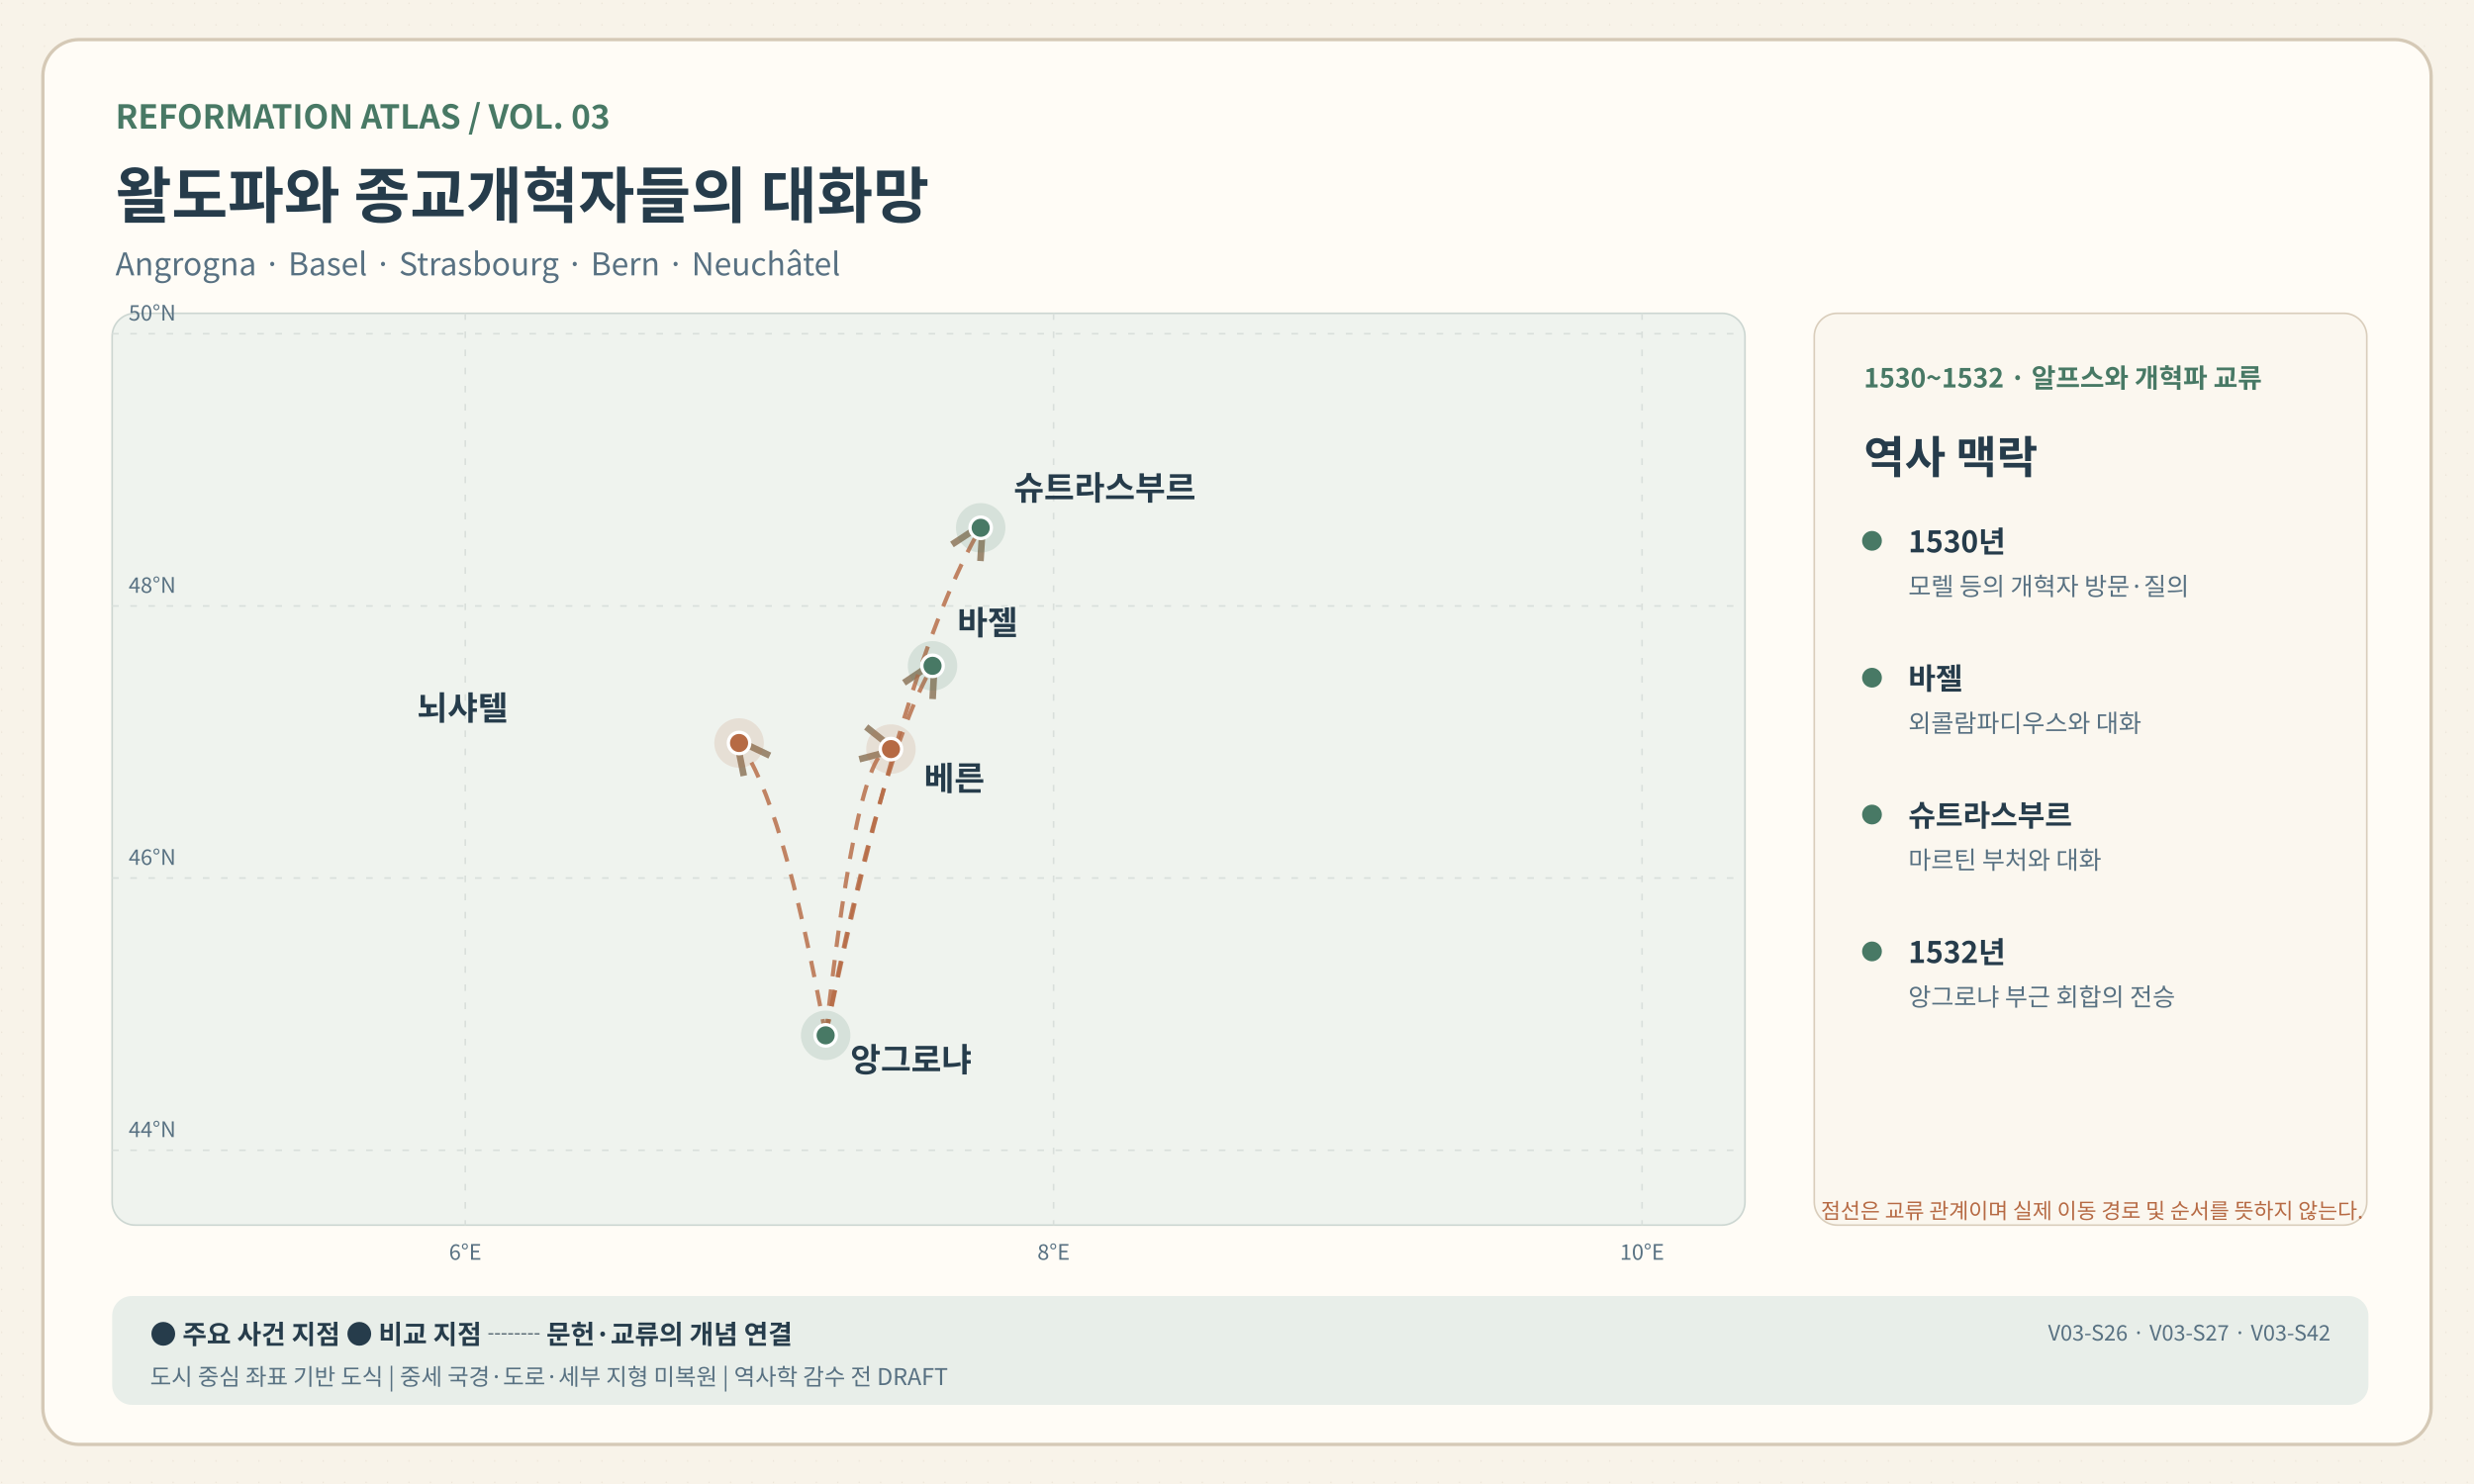
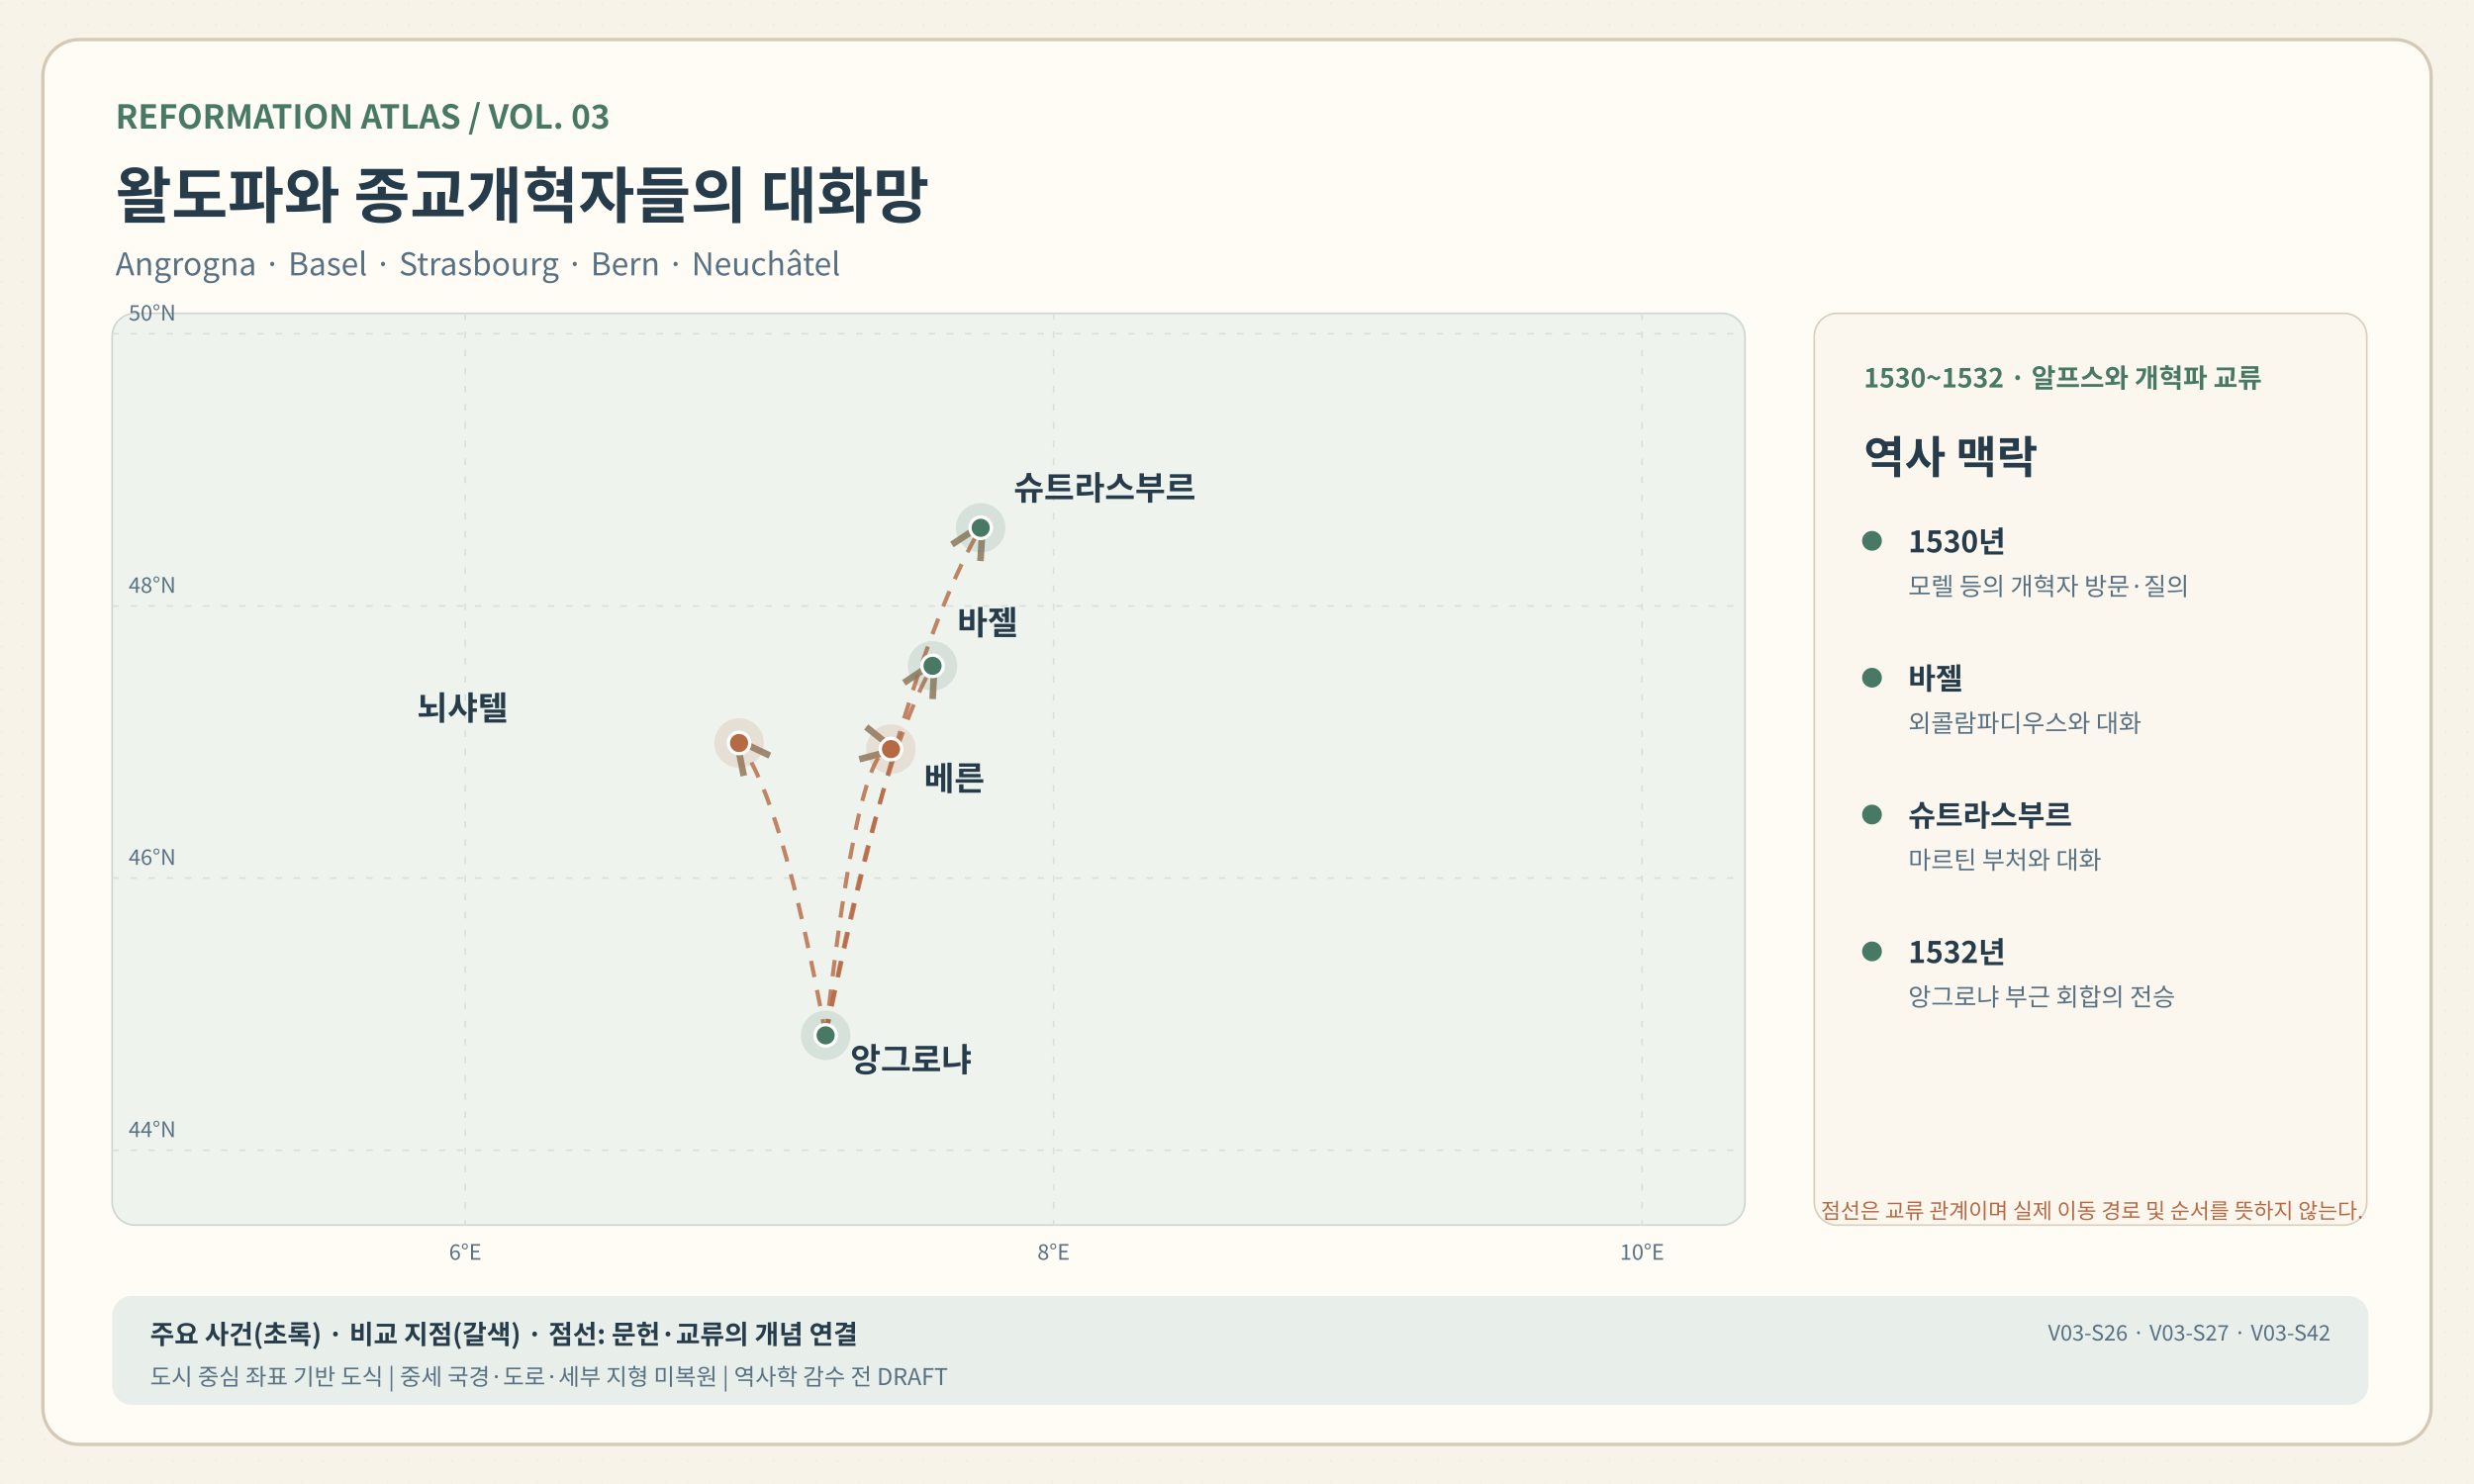
<svg xmlns="http://www.w3.org/2000/svg" viewBox="0 0 1500 900" width="1500" height="900" role="img" aria-label="왈도파와 종교개혁자들의 대화망">
  <defs>
    <pattern id="grain" patternUnits="userSpaceOnUse" width="13" height="13">
      <circle cx="1" cy="2" r=".42" fill="#BEAD96" opacity=".24" />
    </pattern>
    <marker id="arr" markerWidth="10" markerHeight="10" refX="8" refY="5" orient="auto">
      <path d="M1 1 L9 5 L1 9" fill="none" stroke="#8A7155" stroke-width="1.6" />
    </marker>
  </defs>
  <rect width="1500" height="900" fill="#F8F3E9" />
  <rect width="1500" height="900" fill="url(#grain)" />
  <rect x="26" y="24" width="1448" height="852" rx="22" fill="#FFFCF6" stroke="#D5C9B6" stroke-width="2" />
  <text x="70.0" y="78.0" font-family="NanumSquare,Noto Sans CJK KR,Arial,sans-serif" font-size="20" fill="#487965" font-weight="700" text-anchor="start">REFORMATION ATLAS   /   VOL. 03</text>
  <text x="70.0" y="132.0" font-family="NanumSquare,Noto Sans CJK KR,Arial,sans-serif" font-size="37" fill="#263C4B" font-weight="800" text-anchor="start">왈도파와 종교개혁자들의 대화망</text>
  <text x="70.0" y="167.0" font-family="NanumSquare,Noto Sans CJK KR,Arial,sans-serif" font-size="19" fill="#587182" font-weight="400" text-anchor="start">Angrogna · Basel · Strasbourg · Bern · Neuchâtel</text>
  <rect x="68" y="190" width="990" height="553" rx="14" fill="#EFF3EE" stroke="#CCD6D1" />
  <path d="M282.1,190v553" stroke="#D9DFDB" stroke-dasharray="4 7" />
  <text x="282.1" y="764.0" font-family="NanumSquare,Noto Sans CJK KR,Arial,sans-serif" font-size="13" fill="#587182" font-weight="400" text-anchor="middle">6°E</text>
  <path d="M638.8,190v553" stroke="#D9DFDB" stroke-dasharray="4 7" />
  <text x="638.8" y="764.0" font-family="NanumSquare,Noto Sans CJK KR,Arial,sans-serif" font-size="13" fill="#587182" font-weight="400" text-anchor="middle">8°E</text>
  <path d="M995.6,190v553" stroke="#D9DFDB" stroke-dasharray="4 7" />
  <text x="995.6" y="764.0" font-family="NanumSquare,Noto Sans CJK KR,Arial,sans-serif" font-size="13" fill="#587182" font-weight="400" text-anchor="middle">10°E</text>
  <path d="M68,697.6h990" stroke="#D9DFDB" stroke-dasharray="4 7" />
  <text x="78.0" y="689.6" font-family="NanumSquare,Noto Sans CJK KR,Arial,sans-serif" font-size="13" fill="#587182" font-weight="400" text-anchor="start">44°N</text>
  <path d="M68,532.5h990" stroke="#D9DFDB" stroke-dasharray="4 7" />
  <text x="78.0" y="524.5" font-family="NanumSquare,Noto Sans CJK KR,Arial,sans-serif" font-size="13" fill="#587182" font-weight="400" text-anchor="start">46°N</text>
  <path d="M68,367.5h990" stroke="#D9DFDB" stroke-dasharray="4 7" />
  <text x="78.0" y="359.5" font-family="NanumSquare,Noto Sans CJK KR,Arial,sans-serif" font-size="13" fill="#587182" font-weight="400" text-anchor="start">48°N</text>
  <path d="M68,202.4h990" stroke="#D9DFDB" stroke-dasharray="4 7" />
  <text x="78.0" y="194.4" font-family="NanumSquare,Noto Sans CJK KR,Arial,sans-serif" font-size="13" fill="#587182" font-weight="400" text-anchor="start">50°N</text>
  <path d="M500.6,627.9 Q533.0,460.9 565.4,403.8" stroke="#B66A44" stroke-width="2.5" stroke-dasharray="10 8" fill="none" marker-end="url(#arr)" opacity=".82" />
  <path d="M500.6,627.9 Q547.6,401.0 594.6,320.1" stroke="#B66A44" stroke-width="2.5" stroke-dasharray="10 8" fill="none" marker-end="url(#arr)" opacity=".82" />
  <path d="M500.6,627.9 Q520.4,450.1 540.2,454.3" stroke="#B66A44" stroke-width="2.5" stroke-dasharray="10 8" fill="none" marker-end="url(#arr)" opacity=".82" />
  <path d="M500.6,627.9 Q474.3,484.2 448.1,450.6" stroke="#B66A44" stroke-width="2.5" stroke-dasharray="10 8" fill="none" marker-end="url(#arr)" opacity=".82" />
  <circle cx="500.6" cy="627.9" r="15" fill="#487965" opacity=".15" />
  <circle cx="500.6" cy="627.9" r="6.5" fill="#487965" stroke="white" stroke-width="2" />
  <text x="515.6" y="649.9" font-family="NanumSquare,Noto Sans CJK KR,Arial,sans-serif" font-size="20" fill="#263C4B" font-weight="700" text-anchor="start">앙그로냐</text>
  <circle cx="565.4" cy="403.8" r="15" fill="#487965" opacity=".15" />
  <circle cx="565.4" cy="403.8" r="6.5" fill="#487965" stroke="white" stroke-width="2" />
  <text x="580.4" y="384.8" font-family="NanumSquare,Noto Sans CJK KR,Arial,sans-serif" font-size="20" fill="#263C4B" font-weight="700" text-anchor="start">바젤</text>
  <circle cx="594.6" cy="320.1" r="15" fill="#487965" opacity=".15" />
  <circle cx="594.6" cy="320.1" r="6.5" fill="#487965" stroke="white" stroke-width="2" />
  <text x="614.6" y="303.1" font-family="NanumSquare,Noto Sans CJK KR,Arial,sans-serif" font-size="20" fill="#263C4B" font-weight="700" text-anchor="start">슈트라스부르</text>
  <circle cx="540.2" cy="454.3" r="15" fill="#B66A44" opacity=".15" />
  <circle cx="540.2" cy="454.3" r="6.5" fill="#B66A44" stroke="white" stroke-width="2" />
  <text x="560.2" y="479.3" font-family="NanumSquare,Noto Sans CJK KR,Arial,sans-serif" font-size="20" fill="#263C4B" font-weight="700" text-anchor="start">베른</text>
  <circle cx="448.1" cy="450.6" r="15" fill="#B66A44" opacity=".15" />
  <circle cx="448.1" cy="450.6" r="6.5" fill="#B66A44" stroke="white" stroke-width="2" />
  <text x="308.1" y="436.6" font-family="NanumSquare,Noto Sans CJK KR,Arial,sans-serif" font-size="20" fill="#263C4B" font-weight="700" text-anchor="end">뇌샤텔</text>
  <rect x="1100" y="190" width="335" height="553" rx="14" fill="#FBF7EF" stroke="#D9CDBB" />
  <text x="1130.0" y="235.0" font-family="NanumSquare,Noto Sans CJK KR,Arial,sans-serif" font-size="16" fill="#487965" font-weight="700" text-anchor="start">1530~1532 · 알프스와 개혁파 교류</text>
  <text x="1130.0" y="287.0" font-family="NanumSquare,Noto Sans CJK KR,Arial,sans-serif" font-size="27" fill="#263C4B" font-weight="800" text-anchor="start">역사 맥락</text>
  <circle cx="1135" cy="328" r="6" fill="#487965" />
  <text x="1157.0" y="335.0" font-family="NanumSquare,Noto Sans CJK KR,Arial,sans-serif" font-size="18" fill="#263C4B" font-weight="700" text-anchor="start">1530년</text>
  <text x="1157.0" y="361.0" font-family="NanumSquare,Noto Sans CJK KR,Arial,sans-serif" font-size="15" fill="#587182" font-weight="400" text-anchor="start">모렐 등의 개혁자 방문·질의</text>
  <circle cx="1135" cy="411" r="6" fill="#487965" />
  <text x="1157.0" y="418.0" font-family="NanumSquare,Noto Sans CJK KR,Arial,sans-serif" font-size="18" fill="#263C4B" font-weight="700" text-anchor="start">바젤</text>
  <text x="1157.0" y="444.0" font-family="NanumSquare,Noto Sans CJK KR,Arial,sans-serif" font-size="15" fill="#587182" font-weight="400" text-anchor="start">외콜람파디우스와 대화</text>
  <circle cx="1135" cy="494" r="6" fill="#487965" />
  <text x="1157.0" y="501.0" font-family="NanumSquare,Noto Sans CJK KR,Arial,sans-serif" font-size="18" fill="#263C4B" font-weight="700" text-anchor="start">슈트라스부르</text>
  <text x="1157.0" y="527.0" font-family="NanumSquare,Noto Sans CJK KR,Arial,sans-serif" font-size="15" fill="#587182" font-weight="400" text-anchor="start">마르틴 부처와 대화</text>
  <circle cx="1135" cy="577" r="6" fill="#487965" />
  <text x="1157.0" y="584.0" font-family="NanumSquare,Noto Sans CJK KR,Arial,sans-serif" font-size="18" fill="#263C4B" font-weight="700" text-anchor="start">1532년</text>
  <text x="1157.0" y="610.0" font-family="NanumSquare,Noto Sans CJK KR,Arial,sans-serif" font-size="15" fill="#587182" font-weight="400" text-anchor="start">앙그로냐 부근 회합의 전승</text>
  <rect x="68" y="786" width="1368" height="66" rx="12" fill="#E8EEE9" />
-   <text x="91.0" y="815.0" font-family="NanumSquare,Noto Sans CJK KR,Arial,sans-serif" font-size="16" fill="#263C4B" font-weight="650" text-anchor="start">● 주요 사건 지점   ● 비교 지점   ┈┈ 문헌·교류의 개념 연결</text>
+   <text x="91.0" y="815.0" font-family="NanumSquare,Noto Sans CJK KR,Arial,sans-serif" font-size="16" fill="#263C4B" font-weight="650" text-anchor="start">주요 사건(초록) · 비교 지점(갈색) · 점선: 문헌·교류의 개념 연결</text>
  <text x="91.0" y="840.0" font-family="NanumSquare,Noto Sans CJK KR,Arial,sans-serif" font-size="14" fill="#587182" font-weight="400" text-anchor="start">도시 중심 좌표 기반 도식 | 중세 국경·도로·세부 지형 미복원 | 역사학 감수 전 DRAFT</text>
  <text x="1413.0" y="813.0" font-family="NanumSquare,Noto Sans CJK KR,Arial,sans-serif" font-size="13" fill="#587182" font-weight="400" text-anchor="end">V03-S26 · V03-S27 · V03-S42</text>
  <text x="1104.0" y="739.0" font-family="NanumSquare,Noto Sans CJK KR,Arial,sans-serif" font-size="13" fill="#B66A44" font-weight="400" text-anchor="start">점선은 교류 관계이며 실제 이동 경로 및 순서를 뜻하지 않는다.</text>
</svg>
